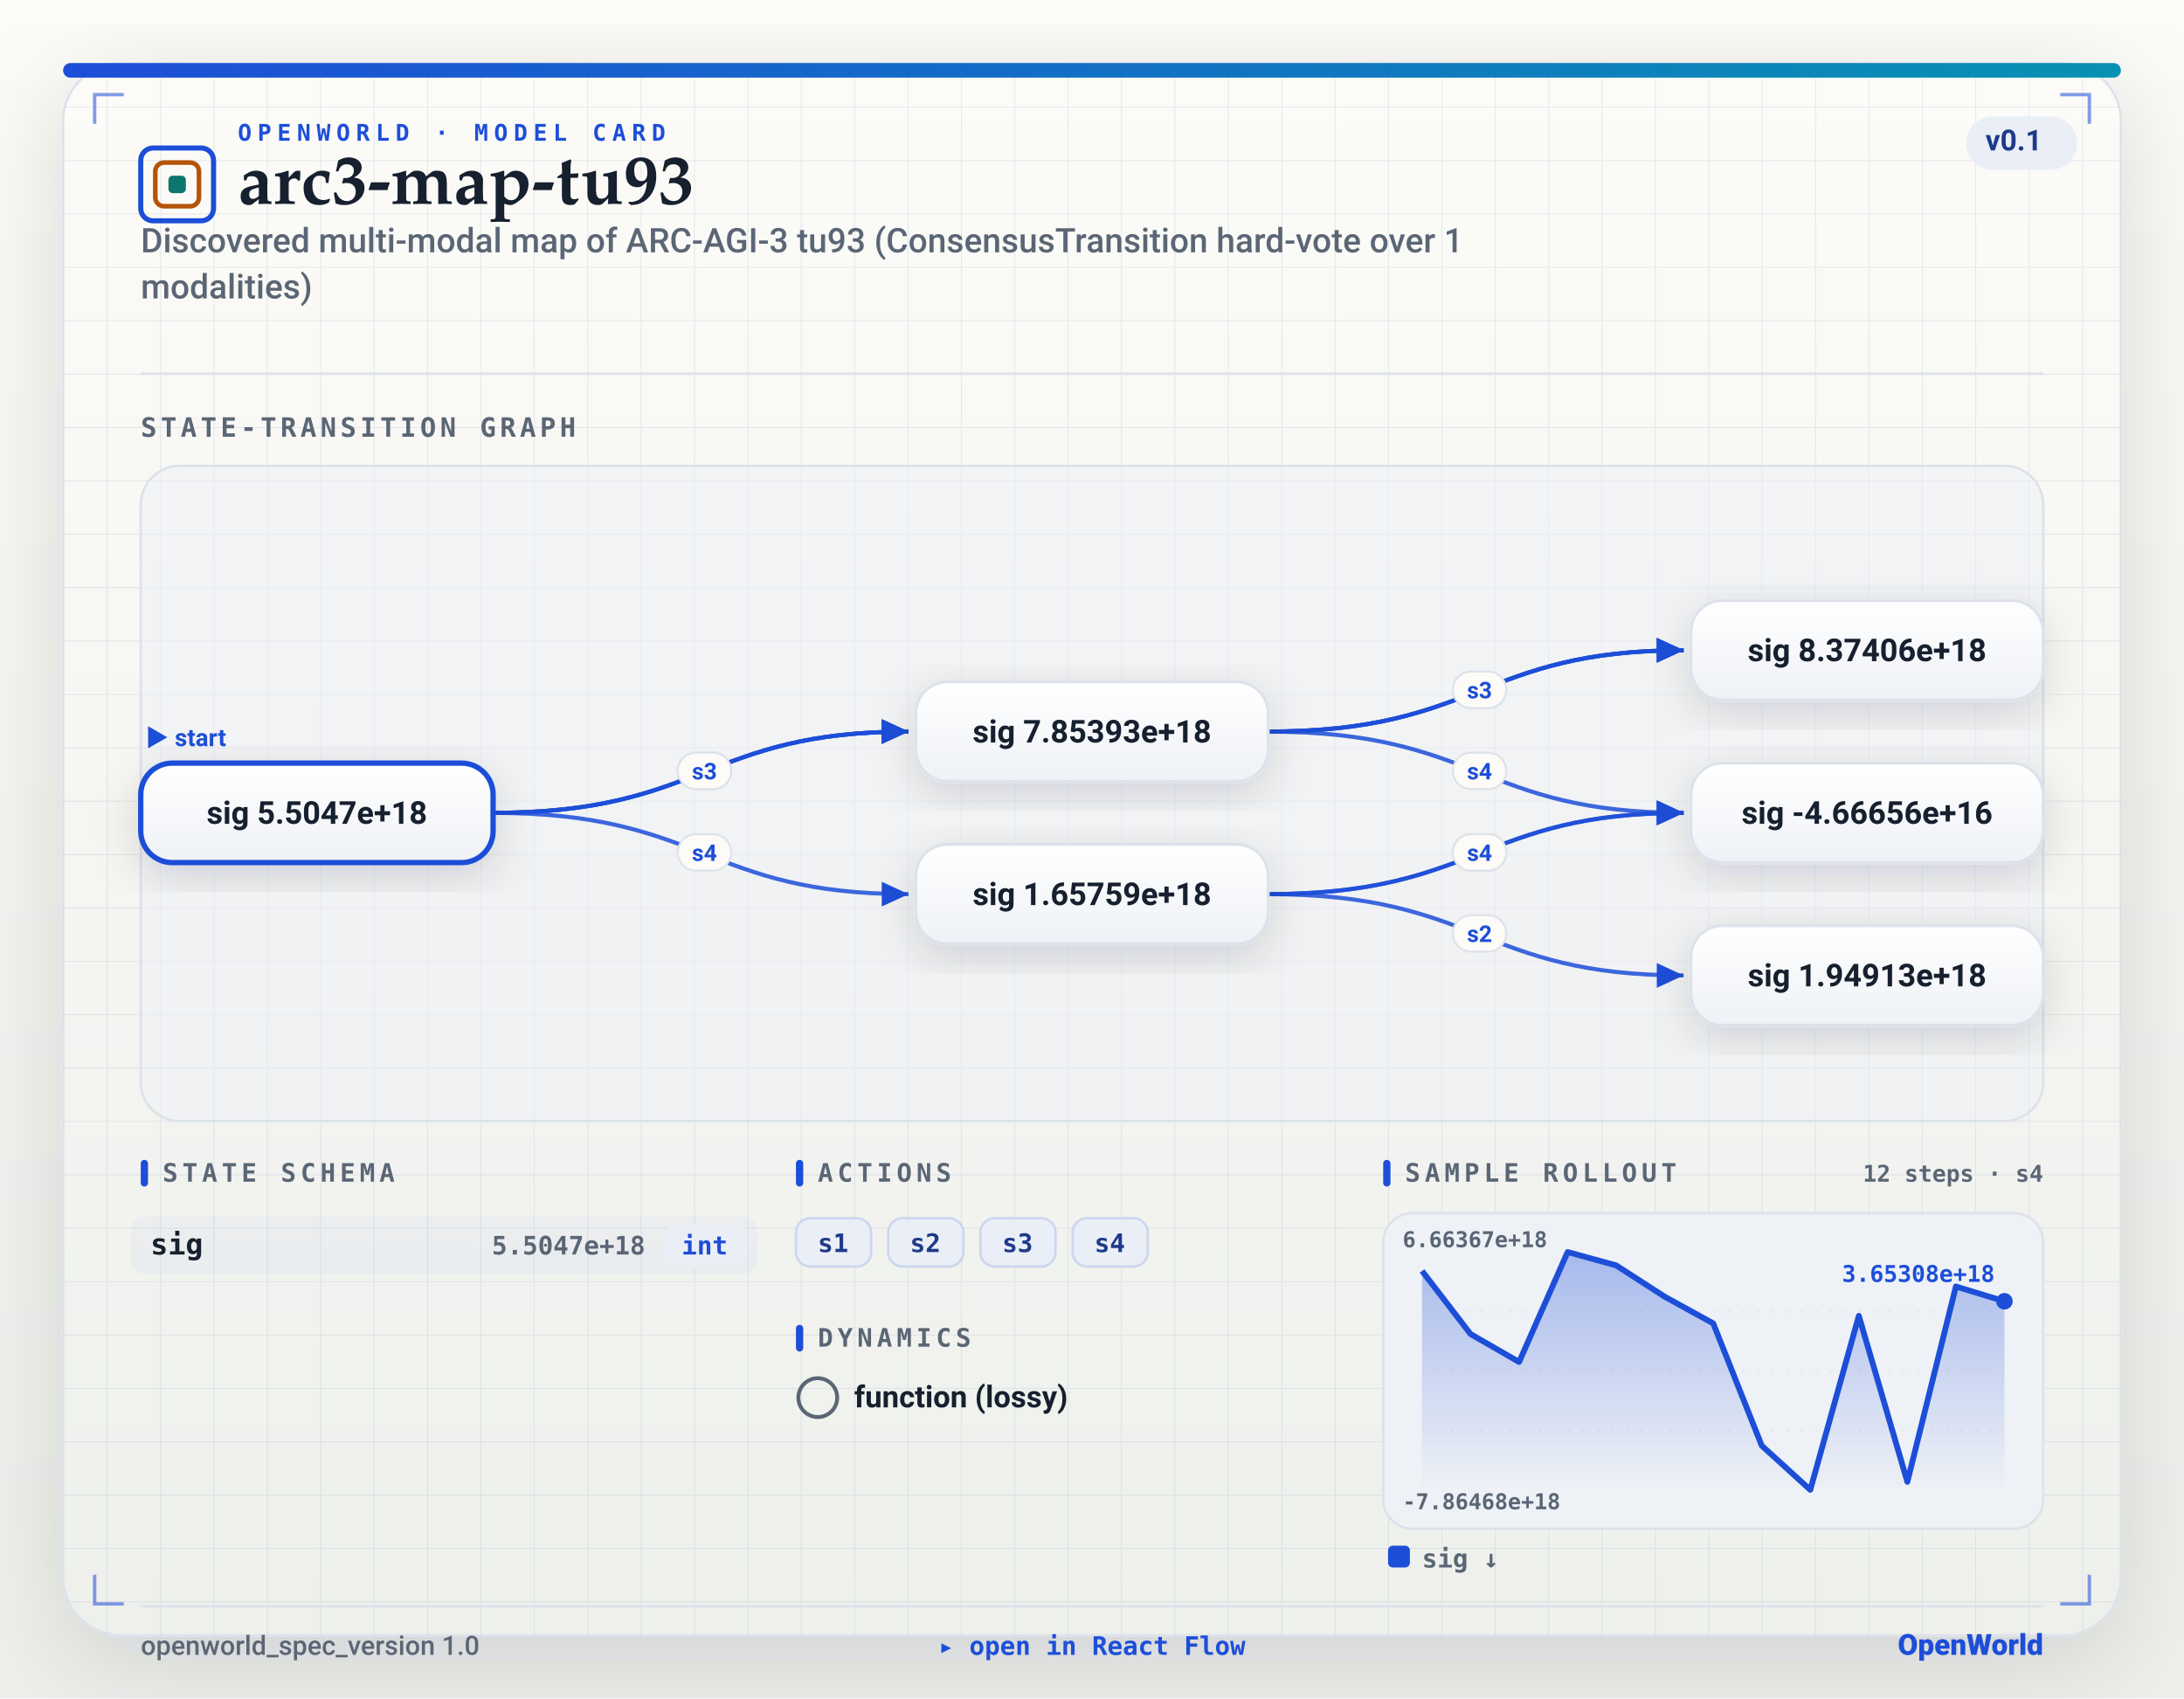
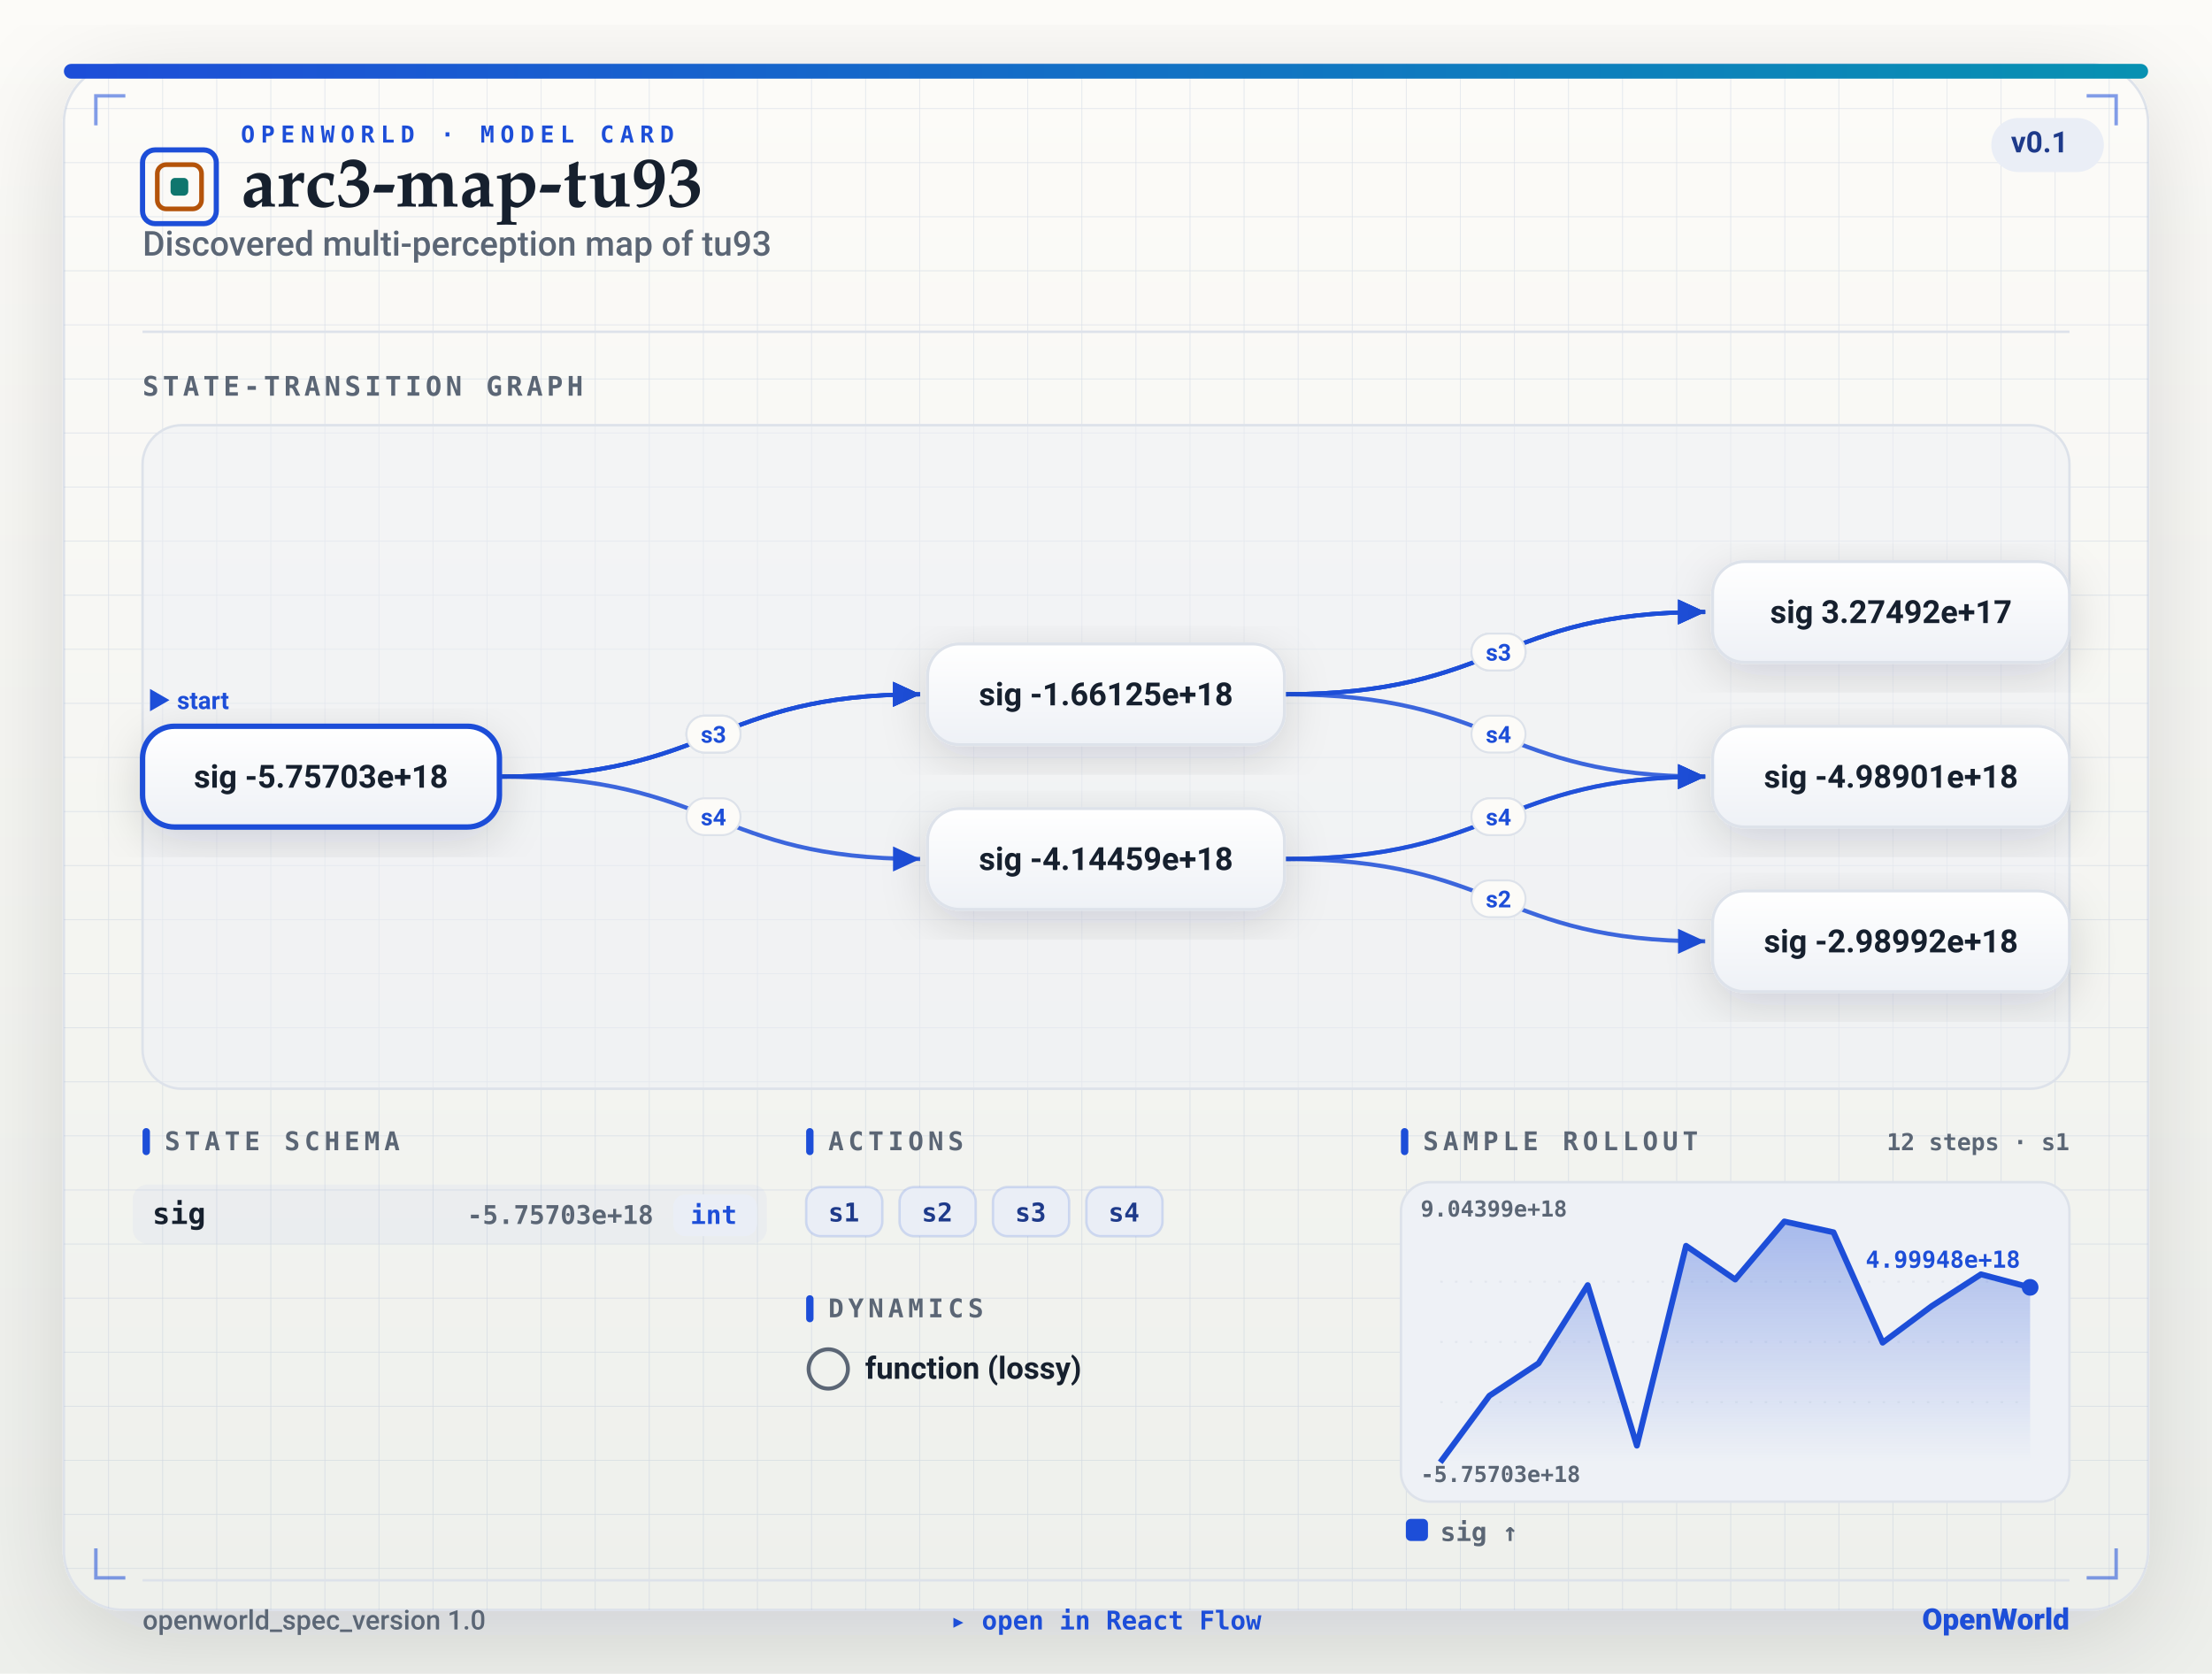
- <svg xmlns="http://www.w3.org/2000/svg" viewBox="0 0 900 700" width="900" height="700" font-family="-apple-system,BlinkMacSystemFont,Segoe UI,Roboto,Helvetica,Arial,sans-serif">
+ <svg xmlns="http://www.w3.org/2000/svg" viewBox="0 0 900 681" width="900" height="681" font-family="-apple-system,BlinkMacSystemFont,Segoe UI,Roboto,Helvetica,Arial,sans-serif">
  <defs>
    <linearGradient id="gbg" x1="0" y1="0" x2="0" y2="1">
      <stop offset="0" stop-color="#fcfbf8" />
      <stop offset="1" stop-color="#eef0ec" />
    </linearGradient>
    <linearGradient id="gnode" x1="0" y1="0" x2="0" y2="1">
      <stop offset="0" stop-color="#ffffff" />
      <stop offset="1" stop-color="#eef1f6" />
    </linearGradient>
    <linearGradient id="gacc" x1="0" y1="0" x2="1" y2="0">
      <stop offset="0" stop-color="#1d4ed8" />
      <stop offset="1" stop-color="#0891b2" />
    </linearGradient>
    <linearGradient id="garea" x1="0" y1="0" x2="0" y2="1">
      <stop offset="0" stop-color="#1d4ed8" stop-opacity="0.34" />
      <stop offset="1" stop-color="#1d4ed8" stop-opacity="0" />
    </linearGradient>
    <filter id="sh" x="-30%" y="-30%" width="160%" height="160%">
      <feDropShadow dx="0" dy="5" stdDeviation="9" flood-color="#16202e" flood-opacity="0.14" />
    </filter>
    <filter id="shsoft" x="-40%" y="-40%" width="180%" height="180%">
      <feDropShadow dx="0" dy="10" stdDeviation="22" flood-color="#16202e" flood-opacity="0.14" />
    </filter>
    <marker id="arr" markerWidth="9" markerHeight="9" refX="6.5" refY="3" orient="auto">
      <path d="M0,0 L6.5,3 L0,6 Z" fill="#1d4ed8" />
    </marker>
    <marker id="arrUp" markerWidth="9" markerHeight="9" refX="3" refY="6.2" orient="auto">
      <path d="M0,6.2 L3,0 L6,6.2 Z" fill="#0f766e" />
    </marker>
    <pattern id="grid" width="24" height="24" patternUnits="userSpaceOnUse">
      <path d="M24 0 H0 V24" fill="none" stroke="#8aa0c2" stroke-width="0.6" opacity="0.35" />
    </pattern>
    <pattern id="gridFine" width="22" height="22" patternUnits="userSpaceOnUse">
      <path d="M22 0 H0 V22" fill="none" stroke="#8aa0c2" stroke-width="0.5" opacity="0.28" />
    </pattern>
    <filter id="glow" x="-60%" y="-60%" width="220%" height="220%">
      <feGaussianBlur stdDeviation="2.4" result="b" />
      <feMerge>
        <feMergeNode in="b" />
        <feMergeNode in="SourceGraphic" />
      </feMerge>
    </filter>
  </defs>
-   <rect x="0" y="0" width="900" height="700" fill="url(#gbg)" />
+   <rect x="0" y="0" width="900" height="681" fill="url(#gbg)" />
  <g filter="url(#shsoft)">
-     <rect x="26" y="26" width="848" height="648" rx="24" fill="url(#gbg)" stroke="#dde2ea" stroke-width="1" />
+     <rect x="26" y="26" width="848" height="629" rx="24" fill="url(#gbg)" stroke="#dde2ea" stroke-width="1" />
  </g>
  <clipPath id="pc">
-     <rect x="26" y="26" width="848" height="648" rx="24" />
+     <rect x="26" y="26" width="848" height="629" rx="24" />
  </clipPath>
-   <rect x="26" y="26" width="848" height="648" fill="url(#gridFine)" clip-path="url(#pc)" />
+   <rect x="26" y="26" width="848" height="629" fill="url(#gridFine)" clip-path="url(#pc)" />
  <rect x="26" y="26" width="848" height="6" rx="3" fill="url(#gacc)" />
  <path d="M 39 51 L 39 39 L 51 39" fill="none" stroke="#1d4ed8" stroke-width="1.4" opacity="0.55" />
  <path d="M 861 51 L 861 39 L 849 39" fill="none" stroke="#1d4ed8" stroke-width="1.4" opacity="0.55" />
-   <path d="M 39 649 L 39 661 L 51 661" fill="none" stroke="#1d4ed8" stroke-width="1.4" opacity="0.55" />
-   <path d="M 861 649 L 861 661 L 849 661" fill="none" stroke="#1d4ed8" stroke-width="1.4" opacity="0.55" />
+   <path d="M 39 630 L 39 642 L 51 642" fill="none" stroke="#1d4ed8" stroke-width="1.4" opacity="0.55" />
+   <path d="M 861 630 L 861 642 L 849 642" fill="none" stroke="#1d4ed8" stroke-width="1.4" opacity="0.55" />
  <g transform="translate(73.0,76.0)">
    <rect x="-15.0" y="-15.0" width="30.0" height="30.0" rx="5.1" fill="none" stroke="#1d4ed8" stroke-width="2.1" />
    <rect x="-9.0" y="-9.0" width="18.0" height="18.0" rx="3.6" fill="none" stroke="#b45309" stroke-width="1.9" />
    <rect x="-3.6" y="-3.6" width="7.2" height="7.2" rx="1.8" fill="#0f766e" />
  </g>
  <text x="98.0" y="58.0" font-size="9.5" font-weight="700" fill="#1d4ed8" letter-spacing="2.4" font-family="ui-monospace,SFMono-Regular,Menlo,Consolas,monospace">OPENWORLD · MODEL CARD</text>
  <text x="98.0" y="84.0" font-size="29" font-weight="700" fill="#16202e" font-family="'Iowan Old Style','Palatino Linotype',Palatino,Georgia,serif">arc3-map-tu93</text>
-   <text x="58.0" y="104.0" font-size="14" font-weight="500" fill="#5b6675">Discovered multi-modal map of ARC-AGI-3 tu93 (ConsensusTransition hard-vote over 1</text>
-   <text x="58.0" y="123.0" font-size="14" font-weight="500" fill="#5b6675">modalities)</text>
+   <text x="58.0" y="104.0" font-size="14" font-weight="500" fill="#5b6675">Discovered multi-perception map of tu93</text>
  <rect x="810.2" y="48.0" width="45.8" height="22" rx="11.0" fill="#eaeef6" />
  <text x="818.2" y="62.0" font-size="12" font-weight="600" fill="#1e3a8a">v0.1</text>
-   <line x1="58" y1="154.0" x2="842" y2="154.0" stroke="#dde2ea" stroke-width="1" />
-   <rect x="58" y="192.0" width="784" height="270.0" rx="16" fill="#eef1f6" fill-opacity="0.5" stroke="#dde2ea" stroke-width="1" />
-   <text x="58.0" y="180.0" font-size="11" font-weight="700" fill="#5b6675" letter-spacing="1.6" font-family="ui-monospace,SFMono-Regular,Menlo,Consolas,monospace">STATE-TRANSITION GRAPH</text>
-   <path d="M 203.2 335.0 C 290.3 335.0, 290.3 301.5, 374.4 301.5" fill="none" stroke="#1d4ed8" stroke-width="1.7" stroke-opacity="0.85" marker-end="url(#arr)" />
-   <rect x="279.3" y="310.2" width="22.0" height="15" rx="7.5" fill="#fcfbf8" stroke="#dde2ea" stroke-width="0.8" />
-   <text x="290.3" y="321.2" font-size="9.5" font-weight="600" fill="#1d4ed8" text-anchor="middle">s1</text>
-   <path d="M 203.2 335.0 C 290.3 335.0, 290.3 301.5, 374.4 301.5" fill="none" stroke="#1d4ed8" stroke-width="1.7" stroke-opacity="0.85" marker-end="url(#arr)" />
-   <rect x="279.3" y="310.2" width="22.0" height="15" rx="7.5" fill="#fcfbf8" stroke="#dde2ea" stroke-width="0.8" />
-   <text x="290.3" y="321.2" font-size="9.5" font-weight="600" fill="#1d4ed8" text-anchor="middle">s2</text>
-   <path d="M 203.2 335.0 C 290.3 335.0, 290.3 301.5, 374.4 301.5" fill="none" stroke="#1d4ed8" stroke-width="1.7" stroke-opacity="0.85" marker-end="url(#arr)" />
-   <rect x="279.3" y="310.2" width="22.0" height="15" rx="7.5" fill="#fcfbf8" stroke="#dde2ea" stroke-width="0.8" />
-   <text x="290.3" y="321.2" font-size="9.5" font-weight="600" fill="#1d4ed8" text-anchor="middle">s3</text>
-   <path d="M 203.2 335.0 C 290.3 335.0, 290.3 368.5, 374.4 368.5" fill="none" stroke="#1d4ed8" stroke-width="1.7" stroke-opacity="0.85" marker-end="url(#arr)" />
-   <rect x="279.3" y="343.8" width="22.0" height="15" rx="7.5" fill="#fcfbf8" stroke="#dde2ea" stroke-width="0.8" />
-   <text x="290.3" y="354.8" font-size="9.5" font-weight="600" fill="#1d4ed8" text-anchor="middle">s4</text>
-   <path d="M 522.6 301.5 C 609.7 301.5, 609.7 268.0, 693.8 268.0" fill="none" stroke="#1d4ed8" stroke-width="1.7" stroke-opacity="0.85" marker-end="url(#arr)" />
-   <rect x="598.7" y="276.8" width="22.0" height="15" rx="7.5" fill="#fcfbf8" stroke="#dde2ea" stroke-width="0.8" />
-   <text x="609.7" y="287.8" font-size="9.5" font-weight="600" fill="#1d4ed8" text-anchor="middle">s1</text>
-   <path d="M 522.6 301.5 C 609.7 301.5, 609.7 268.0, 693.8 268.0" fill="none" stroke="#1d4ed8" stroke-width="1.7" stroke-opacity="0.85" marker-end="url(#arr)" />
-   <rect x="598.7" y="276.8" width="22.0" height="15" rx="7.5" fill="#fcfbf8" stroke="#dde2ea" stroke-width="0.8" />
-   <text x="609.7" y="287.8" font-size="9.5" font-weight="600" fill="#1d4ed8" text-anchor="middle">s2</text>
-   <path d="M 522.6 301.5 C 609.7 301.5, 609.7 268.0, 693.8 268.0" fill="none" stroke="#1d4ed8" stroke-width="1.7" stroke-opacity="0.85" marker-end="url(#arr)" />
-   <rect x="598.7" y="276.8" width="22.0" height="15" rx="7.5" fill="#fcfbf8" stroke="#dde2ea" stroke-width="0.8" />
-   <text x="609.7" y="287.8" font-size="9.5" font-weight="600" fill="#1d4ed8" text-anchor="middle">s3</text>
-   <path d="M 522.6 301.5 C 609.7 301.5, 609.7 335.0, 693.8 335.0" fill="none" stroke="#1d4ed8" stroke-width="1.7" stroke-opacity="0.85" marker-end="url(#arr)" />
-   <rect x="598.7" y="310.2" width="22.0" height="15" rx="7.5" fill="#fcfbf8" stroke="#dde2ea" stroke-width="0.8" />
-   <text x="609.7" y="321.2" font-size="9.5" font-weight="600" fill="#1d4ed8" text-anchor="middle">s4</text>
-   <path d="M 522.6 368.5 C 609.7 368.5, 609.7 335.0, 693.8 335.0" fill="none" stroke="#1d4ed8" stroke-width="1.7" stroke-opacity="0.85" marker-end="url(#arr)" />
-   <rect x="598.7" y="343.8" width="22.0" height="15" rx="7.5" fill="#fcfbf8" stroke="#dde2ea" stroke-width="0.8" />
-   <text x="609.7" y="354.8" font-size="9.5" font-weight="600" fill="#1d4ed8" text-anchor="middle">s1</text>
-   <path d="M 522.6 368.5 C 609.7 368.5, 609.7 402.0, 693.8 402.0" fill="none" stroke="#1d4ed8" stroke-width="1.7" stroke-opacity="0.85" marker-end="url(#arr)" />
-   <rect x="598.7" y="377.2" width="22.0" height="15" rx="7.5" fill="#fcfbf8" stroke="#dde2ea" stroke-width="0.8" />
-   <text x="609.7" y="388.2" font-size="9.5" font-weight="600" fill="#1d4ed8" text-anchor="middle">s2</text>
-   <path d="M 522.6 368.5 C 609.7 368.5, 609.7 335.0, 693.8 335.0" fill="none" stroke="#1d4ed8" stroke-width="1.7" stroke-opacity="0.85" marker-end="url(#arr)" />
-   <rect x="598.7" y="343.8" width="22.0" height="15" rx="7.5" fill="#fcfbf8" stroke="#dde2ea" stroke-width="0.8" />
-   <text x="609.7" y="354.8" font-size="9.5" font-weight="600" fill="#1d4ed8" text-anchor="middle">s4</text>
+   <line x1="58" y1="135.0" x2="842" y2="135.0" stroke="#dde2ea" stroke-width="1" />
+   <rect x="58" y="173.0" width="784" height="270.0" rx="16" fill="#eef1f6" fill-opacity="0.5" stroke="#dde2ea" stroke-width="1" />
+   <text x="58.0" y="161.0" font-size="11" font-weight="700" fill="#5b6675" letter-spacing="1.6" font-family="ui-monospace,SFMono-Regular,Menlo,Consolas,monospace">STATE-TRANSITION GRAPH</text>
+   <path d="M 203.2 316.0 C 290.3 316.0, 290.3 282.5, 374.4 282.5" fill="none" stroke="#1d4ed8" stroke-width="1.7" stroke-opacity="0.85" marker-end="url(#arr)" />
+   <rect x="279.3" y="291.2" width="22.0" height="15" rx="7.5" fill="#fcfbf8" stroke="#dde2ea" stroke-width="0.8" />
+   <text x="290.3" y="302.2" font-size="9.5" font-weight="600" fill="#1d4ed8" text-anchor="middle">s1</text>
+   <path d="M 203.2 316.0 C 290.3 316.0, 290.3 282.5, 374.4 282.5" fill="none" stroke="#1d4ed8" stroke-width="1.7" stroke-opacity="0.85" marker-end="url(#arr)" />
+   <rect x="279.3" y="291.2" width="22.0" height="15" rx="7.5" fill="#fcfbf8" stroke="#dde2ea" stroke-width="0.8" />
+   <text x="290.3" y="302.2" font-size="9.5" font-weight="600" fill="#1d4ed8" text-anchor="middle">s2</text>
+   <path d="M 203.2 316.0 C 290.3 316.0, 290.3 282.5, 374.4 282.5" fill="none" stroke="#1d4ed8" stroke-width="1.7" stroke-opacity="0.85" marker-end="url(#arr)" />
+   <rect x="279.3" y="291.2" width="22.0" height="15" rx="7.5" fill="#fcfbf8" stroke="#dde2ea" stroke-width="0.8" />
+   <text x="290.3" y="302.2" font-size="9.5" font-weight="600" fill="#1d4ed8" text-anchor="middle">s3</text>
+   <path d="M 203.2 316.0 C 290.3 316.0, 290.3 349.5, 374.4 349.5" fill="none" stroke="#1d4ed8" stroke-width="1.7" stroke-opacity="0.85" marker-end="url(#arr)" />
+   <rect x="279.3" y="324.8" width="22.0" height="15" rx="7.5" fill="#fcfbf8" stroke="#dde2ea" stroke-width="0.8" />
+   <text x="290.3" y="335.8" font-size="9.5" font-weight="600" fill="#1d4ed8" text-anchor="middle">s4</text>
+   <path d="M 522.6 282.5 C 609.7 282.5, 609.7 249.0, 693.8 249.0" fill="none" stroke="#1d4ed8" stroke-width="1.7" stroke-opacity="0.85" marker-end="url(#arr)" />
+   <rect x="598.7" y="257.8" width="22.0" height="15" rx="7.5" fill="#fcfbf8" stroke="#dde2ea" stroke-width="0.8" />
+   <text x="609.7" y="268.8" font-size="9.5" font-weight="600" fill="#1d4ed8" text-anchor="middle">s1</text>
+   <path d="M 522.6 282.5 C 609.7 282.5, 609.7 249.0, 693.8 249.0" fill="none" stroke="#1d4ed8" stroke-width="1.7" stroke-opacity="0.85" marker-end="url(#arr)" />
+   <rect x="598.7" y="257.8" width="22.0" height="15" rx="7.5" fill="#fcfbf8" stroke="#dde2ea" stroke-width="0.8" />
+   <text x="609.7" y="268.8" font-size="9.5" font-weight="600" fill="#1d4ed8" text-anchor="middle">s2</text>
+   <path d="M 522.6 282.5 C 609.7 282.5, 609.7 249.0, 693.8 249.0" fill="none" stroke="#1d4ed8" stroke-width="1.7" stroke-opacity="0.85" marker-end="url(#arr)" />
+   <rect x="598.7" y="257.8" width="22.0" height="15" rx="7.5" fill="#fcfbf8" stroke="#dde2ea" stroke-width="0.8" />
+   <text x="609.7" y="268.8" font-size="9.5" font-weight="600" fill="#1d4ed8" text-anchor="middle">s3</text>
+   <path d="M 522.6 282.5 C 609.7 282.5, 609.7 316.0, 693.8 316.0" fill="none" stroke="#1d4ed8" stroke-width="1.7" stroke-opacity="0.85" marker-end="url(#arr)" />
+   <rect x="598.7" y="291.2" width="22.0" height="15" rx="7.5" fill="#fcfbf8" stroke="#dde2ea" stroke-width="0.8" />
+   <text x="609.7" y="302.2" font-size="9.5" font-weight="600" fill="#1d4ed8" text-anchor="middle">s4</text>
+   <path d="M 522.6 349.5 C 609.7 349.5, 609.7 316.0, 693.8 316.0" fill="none" stroke="#1d4ed8" stroke-width="1.7" stroke-opacity="0.85" marker-end="url(#arr)" />
+   <rect x="598.7" y="324.8" width="22.0" height="15" rx="7.5" fill="#fcfbf8" stroke="#dde2ea" stroke-width="0.8" />
+   <text x="609.7" y="335.8" font-size="9.5" font-weight="600" fill="#1d4ed8" text-anchor="middle">s1</text>
+   <path d="M 522.6 349.5 C 609.7 349.5, 609.7 383.0, 693.8 383.0" fill="none" stroke="#1d4ed8" stroke-width="1.7" stroke-opacity="0.85" marker-end="url(#arr)" />
+   <rect x="598.7" y="358.2" width="22.0" height="15" rx="7.5" fill="#fcfbf8" stroke="#dde2ea" stroke-width="0.8" />
+   <text x="609.7" y="369.2" font-size="9.5" font-weight="600" fill="#1d4ed8" text-anchor="middle">s2</text>
+   <path d="M 522.6 349.5 C 609.7 349.5, 609.7 316.0, 693.8 316.0" fill="none" stroke="#1d4ed8" stroke-width="1.7" stroke-opacity="0.85" marker-end="url(#arr)" />
+   <rect x="598.7" y="324.8" width="22.0" height="15" rx="7.5" fill="#fcfbf8" stroke="#dde2ea" stroke-width="0.8" />
+   <text x="609.7" y="335.8" font-size="9.5" font-weight="600" fill="#1d4ed8" text-anchor="middle">s4</text>
  <g filter="url(#sh)">
-     <rect x="58.0" y="314.5" width="145.2" height="41.0" rx="13" fill="url(#gnode)" stroke="#1d4ed8" stroke-width="2.2" />
+     <rect x="58.0" y="295.5" width="145.2" height="41.0" rx="13" fill="url(#gnode)" stroke="#1d4ed8" stroke-width="2.2" />
  </g>
-   <text x="60.0" y="307.5" font-size="10" font-weight="700" fill="#1d4ed8">▶ start</text>
-   <text x="130.6" y="339.5" font-size="13" font-weight="700" fill="#16202e" text-anchor="middle">sig 5.5047e+18</text>
+   <text x="60.0" y="288.5" font-size="10" font-weight="700" fill="#1d4ed8">▶ start</text>
+   <text x="130.6" y="320.5" font-size="13" font-weight="700" fill="#16202e" text-anchor="middle">sig -5.75703e+18</text>
  <g filter="url(#sh)">
-     <rect x="377.4" y="281.0" width="145.2" height="41.0" rx="13" fill="url(#gnode)" stroke="#dde2ea" stroke-width="1.2" />
+     <rect x="377.4" y="262.0" width="145.2" height="41.0" rx="13" fill="url(#gnode)" stroke="#dde2ea" stroke-width="1.2" />
  </g>
-   <text x="450.0" y="306.0" font-size="13" font-weight="700" fill="#16202e" text-anchor="middle">sig 7.85393e+18</text>
+   <text x="450.0" y="287.0" font-size="13" font-weight="700" fill="#16202e" text-anchor="middle">sig -1.66125e+18</text>
  <g filter="url(#sh)">
-     <rect x="377.4" y="348.0" width="145.2" height="41.0" rx="13" fill="url(#gnode)" stroke="#dde2ea" stroke-width="1.2" />
+     <rect x="377.4" y="329.0" width="145.2" height="41.0" rx="13" fill="url(#gnode)" stroke="#dde2ea" stroke-width="1.2" />
  </g>
-   <text x="450.0" y="373.0" font-size="13" font-weight="700" fill="#16202e" text-anchor="middle">sig 1.65759e+18</text>
+   <text x="450.0" y="354.0" font-size="13" font-weight="700" fill="#16202e" text-anchor="middle">sig -4.14459e+18</text>
  <g filter="url(#sh)">
-     <rect x="696.8" y="247.5" width="145.2" height="41.0" rx="13" fill="url(#gnode)" stroke="#dde2ea" stroke-width="1.2" />
+     <rect x="696.8" y="228.5" width="145.2" height="41.0" rx="13" fill="url(#gnode)" stroke="#dde2ea" stroke-width="1.2" />
  </g>
-   <text x="769.4" y="272.5" font-size="13" font-weight="700" fill="#16202e" text-anchor="middle">sig 8.37406e+18</text>
+   <text x="769.4" y="253.5" font-size="13" font-weight="700" fill="#16202e" text-anchor="middle">sig 3.27492e+17</text>
  <g filter="url(#sh)">
-     <rect x="696.8" y="314.5" width="145.2" height="41.0" rx="13" fill="url(#gnode)" stroke="#dde2ea" stroke-width="1.2" />
+     <rect x="696.8" y="295.5" width="145.2" height="41.0" rx="13" fill="url(#gnode)" stroke="#dde2ea" stroke-width="1.2" />
  </g>
-   <text x="769.4" y="339.5" font-size="13" font-weight="700" fill="#16202e" text-anchor="middle">sig -4.66656e+16</text>
+   <text x="769.4" y="320.5" font-size="13" font-weight="700" fill="#16202e" text-anchor="middle">sig -4.98901e+18</text>
  <g filter="url(#sh)">
-     <rect x="696.8" y="381.5" width="145.2" height="41.0" rx="13" fill="url(#gnode)" stroke="#dde2ea" stroke-width="1.2" />
+     <rect x="696.8" y="362.5" width="145.2" height="41.0" rx="13" fill="url(#gnode)" stroke="#dde2ea" stroke-width="1.2" />
  </g>
-   <text x="769.4" y="406.5" font-size="13" font-weight="700" fill="#16202e" text-anchor="middle">sig 1.94913e+18</text>
-   <rect x="58.0" y="478.0" width="3" height="11" rx="1.5" fill="#1d4ed8" />
-   <text x="67.0" y="487.0" font-size="10.5" font-weight="700" fill="#5b6675" letter-spacing="1.8" font-family="ui-monospace,SFMono-Regular,Menlo,Consolas,monospace">STATE SCHEMA</text>
-   <rect x="54.0" y="501.0" width="258.0" height="24" rx="6" fill="#1d4ed8" fill-opacity="0.035" />
-   <text x="62.0" y="517.0" font-size="12" font-weight="600" fill="#16202e" font-family="ui-monospace,SFMono-Regular,Menlo,Consolas,monospace">sig</text>
-   <rect x="273.9" y="505.0" width="34.1" height="17" rx="5" fill="#eaeef6" />
-   <text x="280.9" y="517.0" font-size="10.5" font-weight="700" fill="#1d4ed8" font-family="ui-monospace,SFMono-Regular,Menlo,Consolas,monospace">int</text>
-   <text x="265.9" y="517.0" font-size="10.5" font-weight="600" fill="#5b6675" text-anchor="end" font-family="ui-monospace,SFMono-Regular,Menlo,Consolas,monospace">5.5047e+18</text>
-   <rect x="328.0" y="478.0" width="3" height="11" rx="1.5" fill="#1d4ed8" />
-   <text x="337.0" y="487.0" font-size="10.5" font-weight="700" fill="#5b6675" letter-spacing="1.8" font-family="ui-monospace,SFMono-Regular,Menlo,Consolas,monospace">ACTIONS</text>
-   <rect x="328.0" y="502.0" width="31.0" height="20" rx="6" fill="#eaeef6" stroke="#1d4ed8" stroke-width="1" stroke-opacity="0.16" />
-   <text x="337.0" y="516.0" font-size="10.5" font-weight="600" fill="#1e3a8a" font-family="ui-monospace,SFMono-Regular,Menlo,Consolas,monospace">s1</text>
-   <rect x="366.0" y="502.0" width="31.0" height="20" rx="6" fill="#eaeef6" stroke="#1d4ed8" stroke-width="1" stroke-opacity="0.16" />
-   <text x="375.0" y="516.0" font-size="10.5" font-weight="600" fill="#1e3a8a" font-family="ui-monospace,SFMono-Regular,Menlo,Consolas,monospace">s2</text>
-   <rect x="404.0" y="502.0" width="31.0" height="20" rx="6" fill="#eaeef6" stroke="#1d4ed8" stroke-width="1" stroke-opacity="0.16" />
-   <text x="413.0" y="516.0" font-size="10.5" font-weight="600" fill="#1e3a8a" font-family="ui-monospace,SFMono-Regular,Menlo,Consolas,monospace">s3</text>
-   <rect x="442.0" y="502.0" width="31.0" height="20" rx="6" fill="#eaeef6" stroke="#1d4ed8" stroke-width="1" stroke-opacity="0.16" />
-   <text x="451.0" y="516.0" font-size="10.5" font-weight="600" fill="#1e3a8a" font-family="ui-monospace,SFMono-Regular,Menlo,Consolas,monospace">s4</text>
-   <rect x="328.0" y="546.0" width="3" height="11" rx="1.5" fill="#1d4ed8" />
-   <text x="337.0" y="555.0" font-size="10.5" font-weight="700" fill="#5b6675" letter-spacing="1.8" font-family="ui-monospace,SFMono-Regular,Menlo,Consolas,monospace">DYNAMICS</text>
-   <circle cx="337.0" cy="576.0" r="8" fill="none" stroke="#5b6675" stroke-width="1.6" />
-   <text x="352.0" y="580.0" font-size="12.5" font-weight="700" fill="#16202e">function (lossy)</text>
-   <rect x="570.0" y="478.0" width="3" height="11" rx="1.5" fill="#1d4ed8" />
-   <text x="579.0" y="487.0" font-size="10.5" font-weight="700" fill="#5b6675" letter-spacing="1.8" font-family="ui-monospace,SFMono-Regular,Menlo,Consolas,monospace">SAMPLE ROLLOUT</text>
-   <text x="842.0" y="487.0" font-size="9.5" font-weight="600" fill="#5b6675" text-anchor="end" font-family="ui-monospace,SFMono-Regular,Menlo,Consolas,monospace">12 steps · s4</text>
-   <rect x="570.0" y="500.0" width="272.0" height="130" rx="12" fill="#eef1f6" stroke="#dde2ea" stroke-width="1" />
-   <text x="578.0" y="514.0" font-size="9" font-weight="600" fill="#5b6675" font-family="ui-monospace,SFMono-Regular,Menlo,Consolas,monospace">6.66367e+18</text>
-   <text x="578.0" y="622.0" font-size="9" font-weight="600" fill="#5b6675" font-family="ui-monospace,SFMono-Regular,Menlo,Consolas,monospace">-7.86468e+18</text>
-   <line x1="586.0" y1="540.5" x2="826.0" y2="540.5" stroke="#dde2ea" stroke-width="0.8" stroke-dasharray="1 5" opacity="0.7" />
-   <line x1="586.0" y1="565.0" x2="826.0" y2="565.0" stroke="#dde2ea" stroke-width="0.8" stroke-dasharray="1 5" opacity="0.7" />
-   <line x1="586.0" y1="589.5" x2="826.0" y2="589.5" stroke="#dde2ea" stroke-width="0.8" stroke-dasharray="1 5" opacity="0.7" />
-   <path class="series" d="M 586.0 614.0 L 586.0 523.8 L 606.0 549.8 L 626.0 561.3 L 646.0 516.0 L 666.0 521.5 L 686.0 534.4 L 706.0 545.4 L 726.0 595.8 L 746.0 614.0 L 766.0 542.3 L 786.0 610.7 L 806.0 530.2 L 826.0 536.3 L 826.0 614.0 Z" fill="url(#garea)" />
-   <polyline class="series" points="586.0,523.8 606.0,549.8 626.0,561.3 646.0,516.0 666.0,521.5 686.0,534.4 706.0,545.4 726.0,595.8 746.0,614.0 766.0,542.3 786.0,610.7 806.0,530.2 826.0,536.3" fill="none" stroke="#1d4ed8" stroke-width="2.4" stroke-linejoin="round" />
-   <circle cx="826.0" cy="536.3" r="3.4" fill="#1d4ed8" />
-   <text x="822.0" y="528.3" font-size="9.5" font-weight="700" fill="#1d4ed8" text-anchor="end" font-family="ui-monospace,SFMono-Regular,Menlo,Consolas,monospace">3.65308e+18</text>
-   <rect x="572.0" y="637.0" width="9" height="9" rx="2" fill="#1d4ed8" />
-   <text x="586.0" y="646.0" font-size="10.5" font-weight="600" fill="#5b6675" font-family="ui-monospace,SFMono-Regular,Menlo,Consolas,monospace">sig ↓</text>
-   <line x1="58" y1="662.0" x2="842" y2="662.0" stroke="#dde2ea" stroke-width="1" />
-   <text x="58.0" y="682.0" font-size="11" font-weight="500" fill="#5b6675">openworld_spec_version 1.0</text>
+   <text x="769.4" y="387.5" font-size="13" font-weight="700" fill="#16202e" text-anchor="middle">sig -2.98992e+18</text>
+   <rect x="58.0" y="459.0" width="3" height="11" rx="1.5" fill="#1d4ed8" />
+   <text x="67.0" y="468.0" font-size="10.5" font-weight="700" fill="#5b6675" letter-spacing="1.8" font-family="ui-monospace,SFMono-Regular,Menlo,Consolas,monospace">STATE SCHEMA</text>
+   <rect x="54.0" y="482.0" width="258.0" height="24" rx="6" fill="#1d4ed8" fill-opacity="0.035" />
+   <text x="62.0" y="498.0" font-size="12" font-weight="600" fill="#16202e" font-family="ui-monospace,SFMono-Regular,Menlo,Consolas,monospace">sig</text>
+   <rect x="273.9" y="486.0" width="34.1" height="17" rx="5" fill="#eaeef6" />
+   <text x="280.9" y="498.0" font-size="10.5" font-weight="700" fill="#1d4ed8" font-family="ui-monospace,SFMono-Regular,Menlo,Consolas,monospace">int</text>
+   <text x="265.9" y="498.0" font-size="10.5" font-weight="600" fill="#5b6675" text-anchor="end" font-family="ui-monospace,SFMono-Regular,Menlo,Consolas,monospace">-5.75703e+18</text>
+   <rect x="328.0" y="459.0" width="3" height="11" rx="1.5" fill="#1d4ed8" />
+   <text x="337.0" y="468.0" font-size="10.5" font-weight="700" fill="#5b6675" letter-spacing="1.8" font-family="ui-monospace,SFMono-Regular,Menlo,Consolas,monospace">ACTIONS</text>
+   <rect x="328.0" y="483.0" width="31.0" height="20" rx="6" fill="#eaeef6" stroke="#1d4ed8" stroke-width="1" stroke-opacity="0.16" />
+   <text x="337.0" y="497.0" font-size="10.5" font-weight="600" fill="#1e3a8a" font-family="ui-monospace,SFMono-Regular,Menlo,Consolas,monospace">s1</text>
+   <rect x="366.0" y="483.0" width="31.0" height="20" rx="6" fill="#eaeef6" stroke="#1d4ed8" stroke-width="1" stroke-opacity="0.16" />
+   <text x="375.0" y="497.0" font-size="10.5" font-weight="600" fill="#1e3a8a" font-family="ui-monospace,SFMono-Regular,Menlo,Consolas,monospace">s2</text>
+   <rect x="404.0" y="483.0" width="31.0" height="20" rx="6" fill="#eaeef6" stroke="#1d4ed8" stroke-width="1" stroke-opacity="0.16" />
+   <text x="413.0" y="497.0" font-size="10.5" font-weight="600" fill="#1e3a8a" font-family="ui-monospace,SFMono-Regular,Menlo,Consolas,monospace">s3</text>
+   <rect x="442.0" y="483.0" width="31.0" height="20" rx="6" fill="#eaeef6" stroke="#1d4ed8" stroke-width="1" stroke-opacity="0.16" />
+   <text x="451.0" y="497.0" font-size="10.5" font-weight="600" fill="#1e3a8a" font-family="ui-monospace,SFMono-Regular,Menlo,Consolas,monospace">s4</text>
+   <rect x="328.0" y="527.0" width="3" height="11" rx="1.5" fill="#1d4ed8" />
+   <text x="337.0" y="536.0" font-size="10.5" font-weight="700" fill="#5b6675" letter-spacing="1.8" font-family="ui-monospace,SFMono-Regular,Menlo,Consolas,monospace">DYNAMICS</text>
+   <circle cx="337.0" cy="557.0" r="8" fill="none" stroke="#5b6675" stroke-width="1.6" />
+   <text x="352.0" y="561.0" font-size="12.5" font-weight="700" fill="#16202e">function (lossy)</text>
+   <rect x="570.0" y="459.0" width="3" height="11" rx="1.5" fill="#1d4ed8" />
+   <text x="579.0" y="468.0" font-size="10.5" font-weight="700" fill="#5b6675" letter-spacing="1.8" font-family="ui-monospace,SFMono-Regular,Menlo,Consolas,monospace">SAMPLE ROLLOUT</text>
+   <text x="842.0" y="468.0" font-size="9.5" font-weight="600" fill="#5b6675" text-anchor="end" font-family="ui-monospace,SFMono-Regular,Menlo,Consolas,monospace">12 steps · s1</text>
+   <rect x="570.0" y="481.0" width="272.0" height="130" rx="12" fill="#eef1f6" stroke="#dde2ea" stroke-width="1" />
+   <text x="578.0" y="495.0" font-size="9" font-weight="600" fill="#5b6675" font-family="ui-monospace,SFMono-Regular,Menlo,Consolas,monospace">9.04399e+18</text>
+   <text x="578.0" y="603.0" font-size="9" font-weight="600" fill="#5b6675" font-family="ui-monospace,SFMono-Regular,Menlo,Consolas,monospace">-5.75703e+18</text>
+   <line x1="586.0" y1="521.5" x2="826.0" y2="521.5" stroke="#dde2ea" stroke-width="0.8" stroke-dasharray="1 5" opacity="0.7" />
+   <line x1="586.0" y1="546.0" x2="826.0" y2="546.0" stroke="#dde2ea" stroke-width="0.8" stroke-dasharray="1 5" opacity="0.7" />
+   <line x1="586.0" y1="570.5" x2="826.0" y2="570.5" stroke="#dde2ea" stroke-width="0.8" stroke-dasharray="1 5" opacity="0.7" />
+   <path class="series" d="M 586.0 595.0 L 586.0 595.0 L 606.0 567.9 L 626.0 554.7 L 646.0 522.9 L 666.0 588.2 L 686.0 506.9 L 706.0 520.6 L 726.0 497.0 L 746.0 501.4 L 766.0 546.3 L 786.0 531.4 L 806.0 518.5 L 826.0 523.8 L 826.0 595.0 Z" fill="url(#garea)" />
+   <polyline class="series" points="586.0,595.0 606.0,567.9 626.0,554.7 646.0,522.9 666.0,588.2 686.0,506.9 706.0,520.6 726.0,497.0 746.0,501.4 766.0,546.3 786.0,531.4 806.0,518.5 826.0,523.8" fill="none" stroke="#1d4ed8" stroke-width="2.4" stroke-linejoin="round" />
+   <circle cx="826.0" cy="523.8" r="3.4" fill="#1d4ed8" />
+   <text x="822.0" y="515.8" font-size="9.5" font-weight="700" fill="#1d4ed8" text-anchor="end" font-family="ui-monospace,SFMono-Regular,Menlo,Consolas,monospace">4.99948e+18</text>
+   <rect x="572.0" y="618.0" width="9" height="9" rx="2" fill="#1d4ed8" />
+   <text x="586.0" y="627.0" font-size="10.5" font-weight="600" fill="#5b6675" font-family="ui-monospace,SFMono-Regular,Menlo,Consolas,monospace">sig ↑</text>
+   <line x1="58" y1="643.0" x2="842" y2="643.0" stroke="#dde2ea" stroke-width="1" />
+   <text x="58.0" y="663.0" font-size="11" font-weight="500" fill="#5b6675">openworld_spec_version 1.0</text>
  <a href="https://play.reactflow.dev" target="_blank">
-     <text x="450.0" y="682.0" font-size="10.5" font-weight="700" fill="#1d4ed8" text-anchor="middle" font-family="ui-monospace,SFMono-Regular,Menlo,Consolas,monospace">▸ open in React Flow</text>
+     <text x="450.0" y="663.0" font-size="10.5" font-weight="700" fill="#1d4ed8" text-anchor="middle" font-family="ui-monospace,SFMono-Regular,Menlo,Consolas,monospace">▸ open in React Flow</text>
  </a>
-   <text x="842.0" y="682.0" font-size="12" font-weight="800" fill="#1d4ed8" text-anchor="end">OpenWorld</text>
+   <text x="842.0" y="663.0" font-size="12" font-weight="800" fill="#1d4ed8" text-anchor="end">OpenWorld</text>
</svg>
